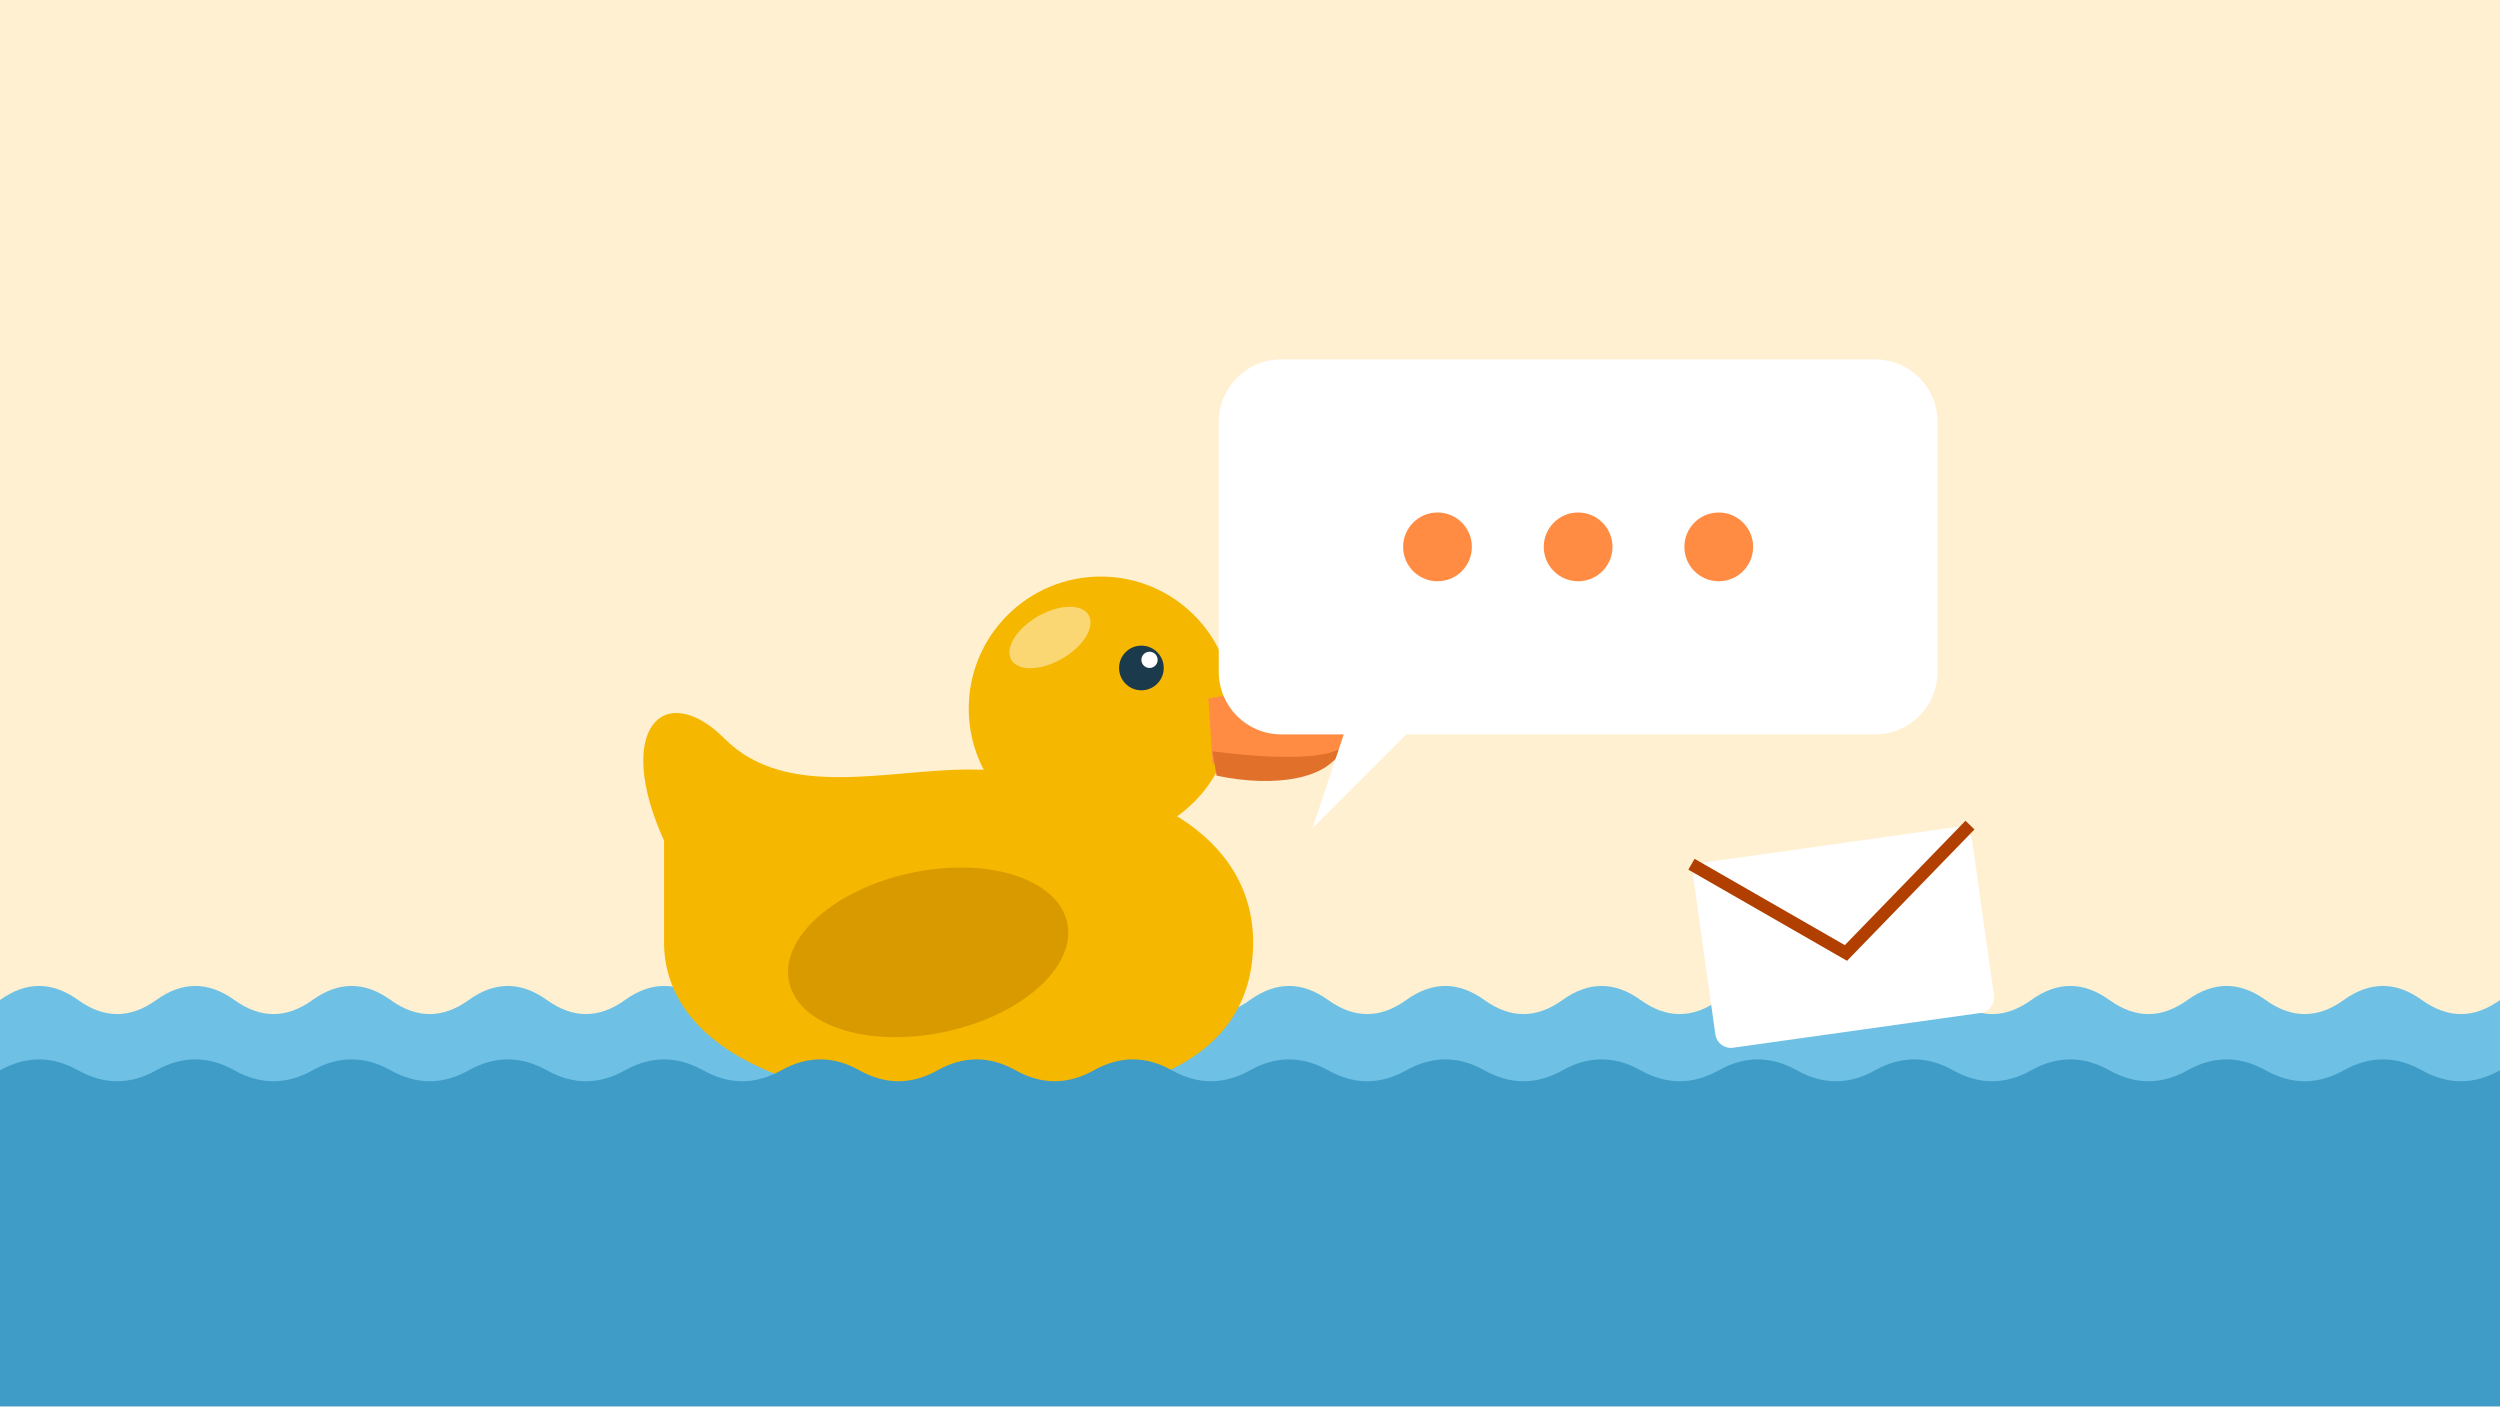
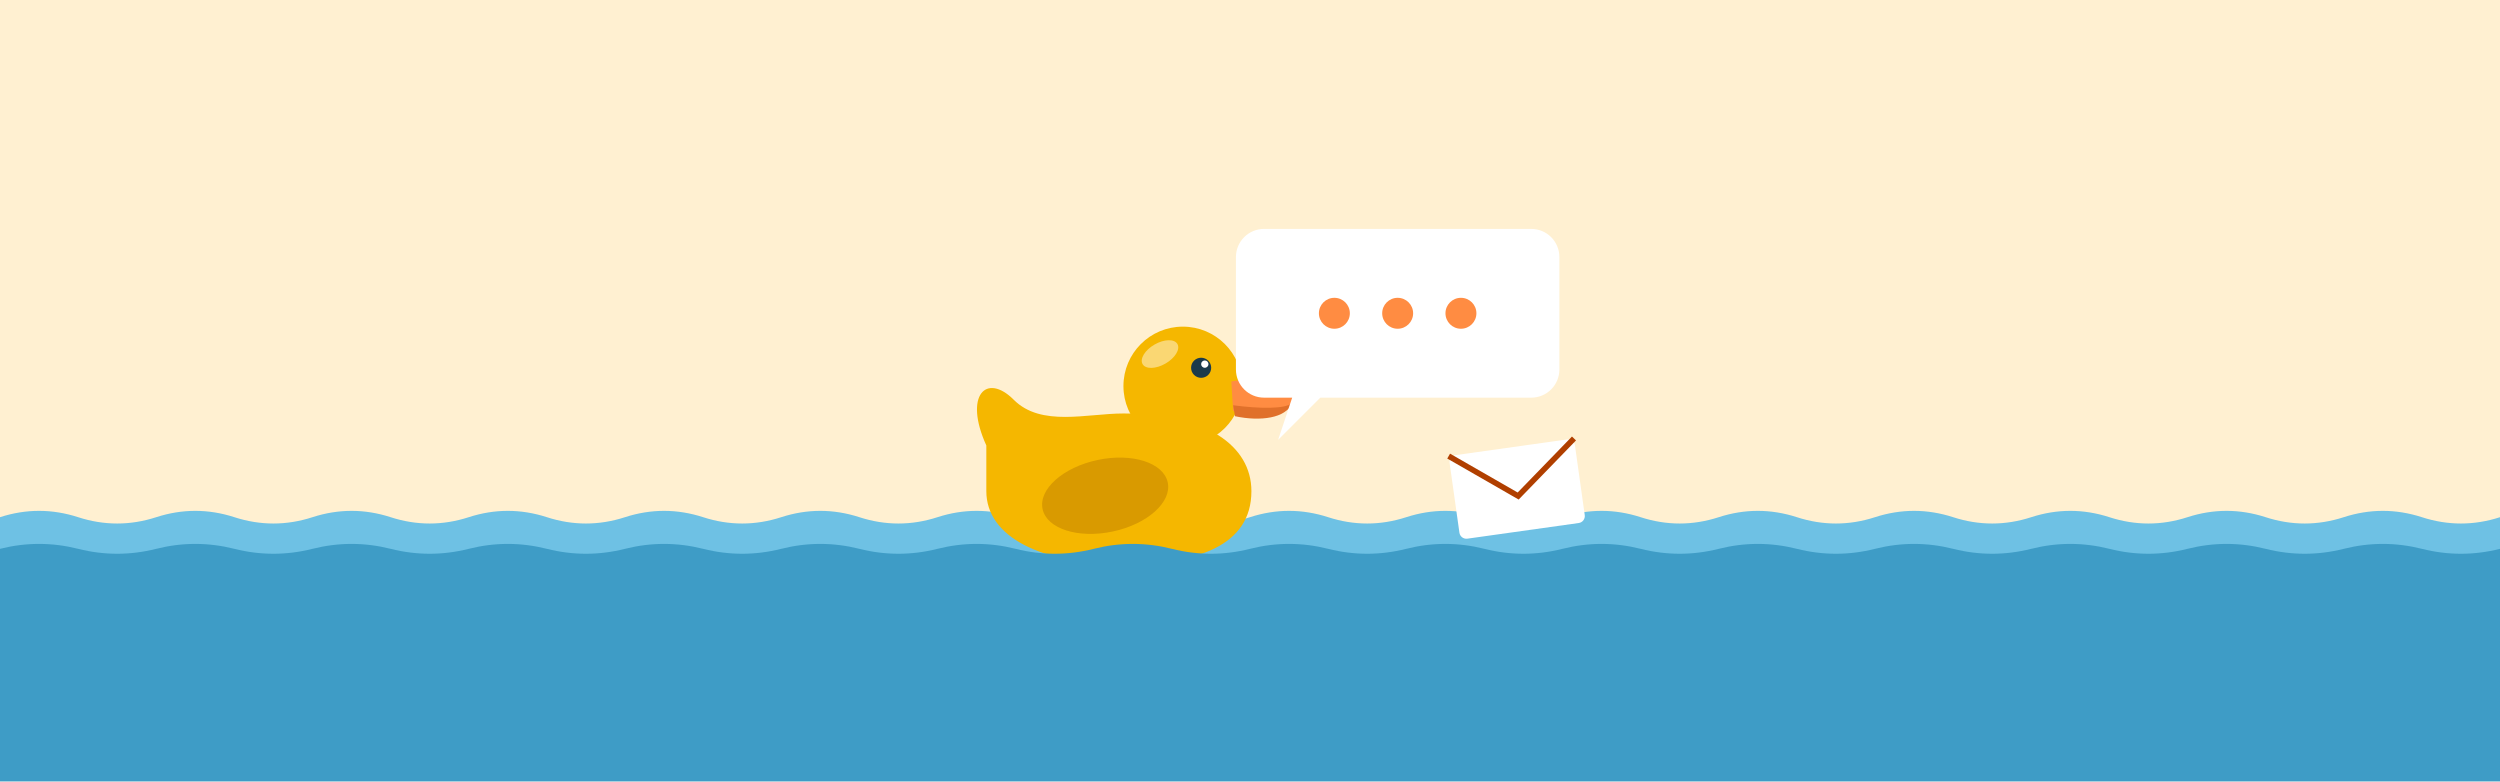
- <svg xmlns="http://www.w3.org/2000/svg" viewBox="0 0 1600 900" width="1600" height="900">
-   <rect width="1600" height="900" fill="#FFF0D1" />
-   <path d="M0 640 q25 -18 50 0 t50 0 q25 -18 50 0 t50 0 q25 -18 50 0 t50 0 q25 -18 50 0 t50 0 q25 -18 50 0 t50 0 q25 -18 50 0 t50 0 q25 -18 50 0 t50 0 q25 -18 50 0 t50 0 q25 -18 50 0 t50 0 q25 -18 50 0 t50 0 q25 -18 50 0 t50 0 q25 -18 50 0 t50 0 q25 -18 50 0 t50 0 q25 -18 50 0 t50 0 q25 -18 50 0 t50 0 q25 -18 50 0 t50 0 V900 H0Z" fill="#6EC1E4" />
-   <g transform="translate(620 590) scale(1.3 1.3)">
-     <path d="M-150-40C-175-95-150-120-120-90-90-60-40-75 0-75 90-75 140-40 140 10 140 70 80 90 0 90-90 90-150 60-150 10Z" fill="#F5B700" />
-     <ellipse cx="-20" cy="15" rx="70" ry="40" fill="#D99A00" transform="rotate(-12 -20 15)" />
-     <circle cx="65" cy="-105" r="65" fill="#F5B700" />
-     <path d="M118-110C160-118 190-105 186-88 182-72 150-70 120-78Z" fill="#FF8C42" />
-     <path d="M120-84C150-80 176-80 184-86 178-70 150-66 122-72Z" fill="#E0702A" />
-     <circle cx="85" cy="-125" r="11" fill="#1B3A4B" />
-     <circle cx="89" cy="-129" r="4" fill="#FFFFFF" />
-     <ellipse cx="40" cy="-140" rx="22" ry="12" fill="#FFFFFF" opacity=".45" transform="rotate(-30 40 -140)" />
+ <svg xmlns="http://www.w3.org/2000/svg" viewBox="0 0 1600 500" width="1600" height="500">
+   <rect width="1600" height="500" fill="#FFF0D1" />
+   <path d="M0 331 q25 -8.1 50 0 t50 0 q25 -8.1 50 0 t50 0 q25 -8.1 50 0 t50 0 q25 -8.1 50 0 t50 0 q25 -8.1 50 0 t50 0 q25 -8.1 50 0 t50 0 q25 -8.1 50 0 t50 0 q25 -8.1 50 0 t50 0 q25 -8.1 50 0 t50 0 q25 -8.1 50 0 t50 0 q25 -8.1 50 0 t50 0 q25 -8.1 50 0 t50 0 q25 -8.1 50 0 t50 0 q25 -8.1 50 0 t50 0 q25 -8.1 50 0 t50 0 q25 -8.1 50 0 t50 0 V500 H0Z" fill="#6EC1E4" />
+   <g transform="translate(440 43) scale(0.45)">
+     <g transform="translate(620 590) scale(1.3 1.3)">
+       <path d="M-150-40C-175-95-150-120-120-90-90-60-40-75 0-75 90-75 140-40 140 10 140 70 80 90 0 90-90 90-150 60-150 10Z" fill="#F5B700" />
+       <ellipse cx="-20" cy="15" rx="70" ry="40" fill="#D99A00" transform="rotate(-12 -20 15)" />
+       <circle cx="65" cy="-105" r="65" fill="#F5B700" />
+       <path d="M118-110C160-118 190-105 186-88 182-72 150-70 120-78Z" fill="#FF8C42" />
+       <path d="M120-84C150-80 176-80 184-86 178-70 150-66 122-72Z" fill="#E0702A" />
+       <circle cx="85" cy="-125" r="11" fill="#1B3A4B" />
+       <circle cx="89" cy="-129" r="4" fill="#FFFFFF" />
+       <ellipse cx="40" cy="-140" rx="22" ry="12" fill="#FFFFFF" opacity=".45" transform="rotate(-30 40 -140)" />
+     </g>
+     <path d="M820 230H1200A40 40 0 0 1 1240 270V430A40 40 0 0 1 1200 470H900L840 530 860 470H820A40 40 0 0 1 780 430V270A40 40 0 0 1 820 230Z" fill="#FFFFFF" />
+     <circle cx="920" cy="350" r="22" fill="#FF8C42" />
+     <circle cx="1010" cy="350" r="22" fill="#FF8C42" />
+     <circle cx="1100" cy="350" r="22" fill="#FF8C42" />
+     <g transform="translate(1180 600) rotate(-8)">
+       <rect x="-90" y="-60" width="180" height="120" rx="10" fill="#FFFFFF" />
+       <path d="M-90-60L0 10 90-60" stroke="#B03F00" stroke-width="8" fill="none" />
+     </g>
  </g>
-   <path d="M820 230H1200A40 40 0 0 1 1240 270V430A40 40 0 0 1 1200 470H900L840 530 860 470H820A40 40 0 0 1 780 430V270A40 40 0 0 1 820 230Z" fill="#FFFFFF" />
-   <circle cx="920" cy="350" r="22" fill="#FF8C42" />
-   <circle cx="1010" cy="350" r="22" fill="#FF8C42" />
-   <circle cx="1100" cy="350" r="22" fill="#FF8C42" />
-   <g transform="translate(1180 600) rotate(-8)">
-     <rect x="-90" y="-60" width="180" height="120" rx="10" fill="#FFFFFF" />
-     <path d="M-90-60L0 10 90-60" stroke="#B03F00" stroke-width="8" fill="none" />
-   </g>
-   <path d="M0 685 q25 -14 50 0 t50 0 q25 -14 50 0 t50 0 q25 -14 50 0 t50 0 q25 -14 50 0 t50 0 q25 -14 50 0 t50 0 q25 -14 50 0 t50 0 q25 -14 50 0 t50 0 q25 -14 50 0 t50 0 q25 -14 50 0 t50 0 q25 -14 50 0 t50 0 q25 -14 50 0 t50 0 q25 -14 50 0 t50 0 q25 -14 50 0 t50 0 q25 -14 50 0 t50 0 q25 -14 50 0 t50 0 q25 -14 50 0 t50 0 V900 H0Z" fill="#3E9CC6" />
+   <path d="M0 351.25 q25 -6.3 50 0 t50 0 q25 -6.3 50 0 t50 0 q25 -6.3 50 0 t50 0 q25 -6.3 50 0 t50 0 q25 -6.3 50 0 t50 0 q25 -6.3 50 0 t50 0 q25 -6.3 50 0 t50 0 q25 -6.3 50 0 t50 0 q25 -6.3 50 0 t50 0 q25 -6.3 50 0 t50 0 q25 -6.3 50 0 t50 0 q25 -6.3 50 0 t50 0 q25 -6.3 50 0 t50 0 q25 -6.3 50 0 t50 0 q25 -6.3 50 0 t50 0 q25 -6.3 50 0 t50 0 V500 H0Z" fill="#3E9CC6" />
</svg>
